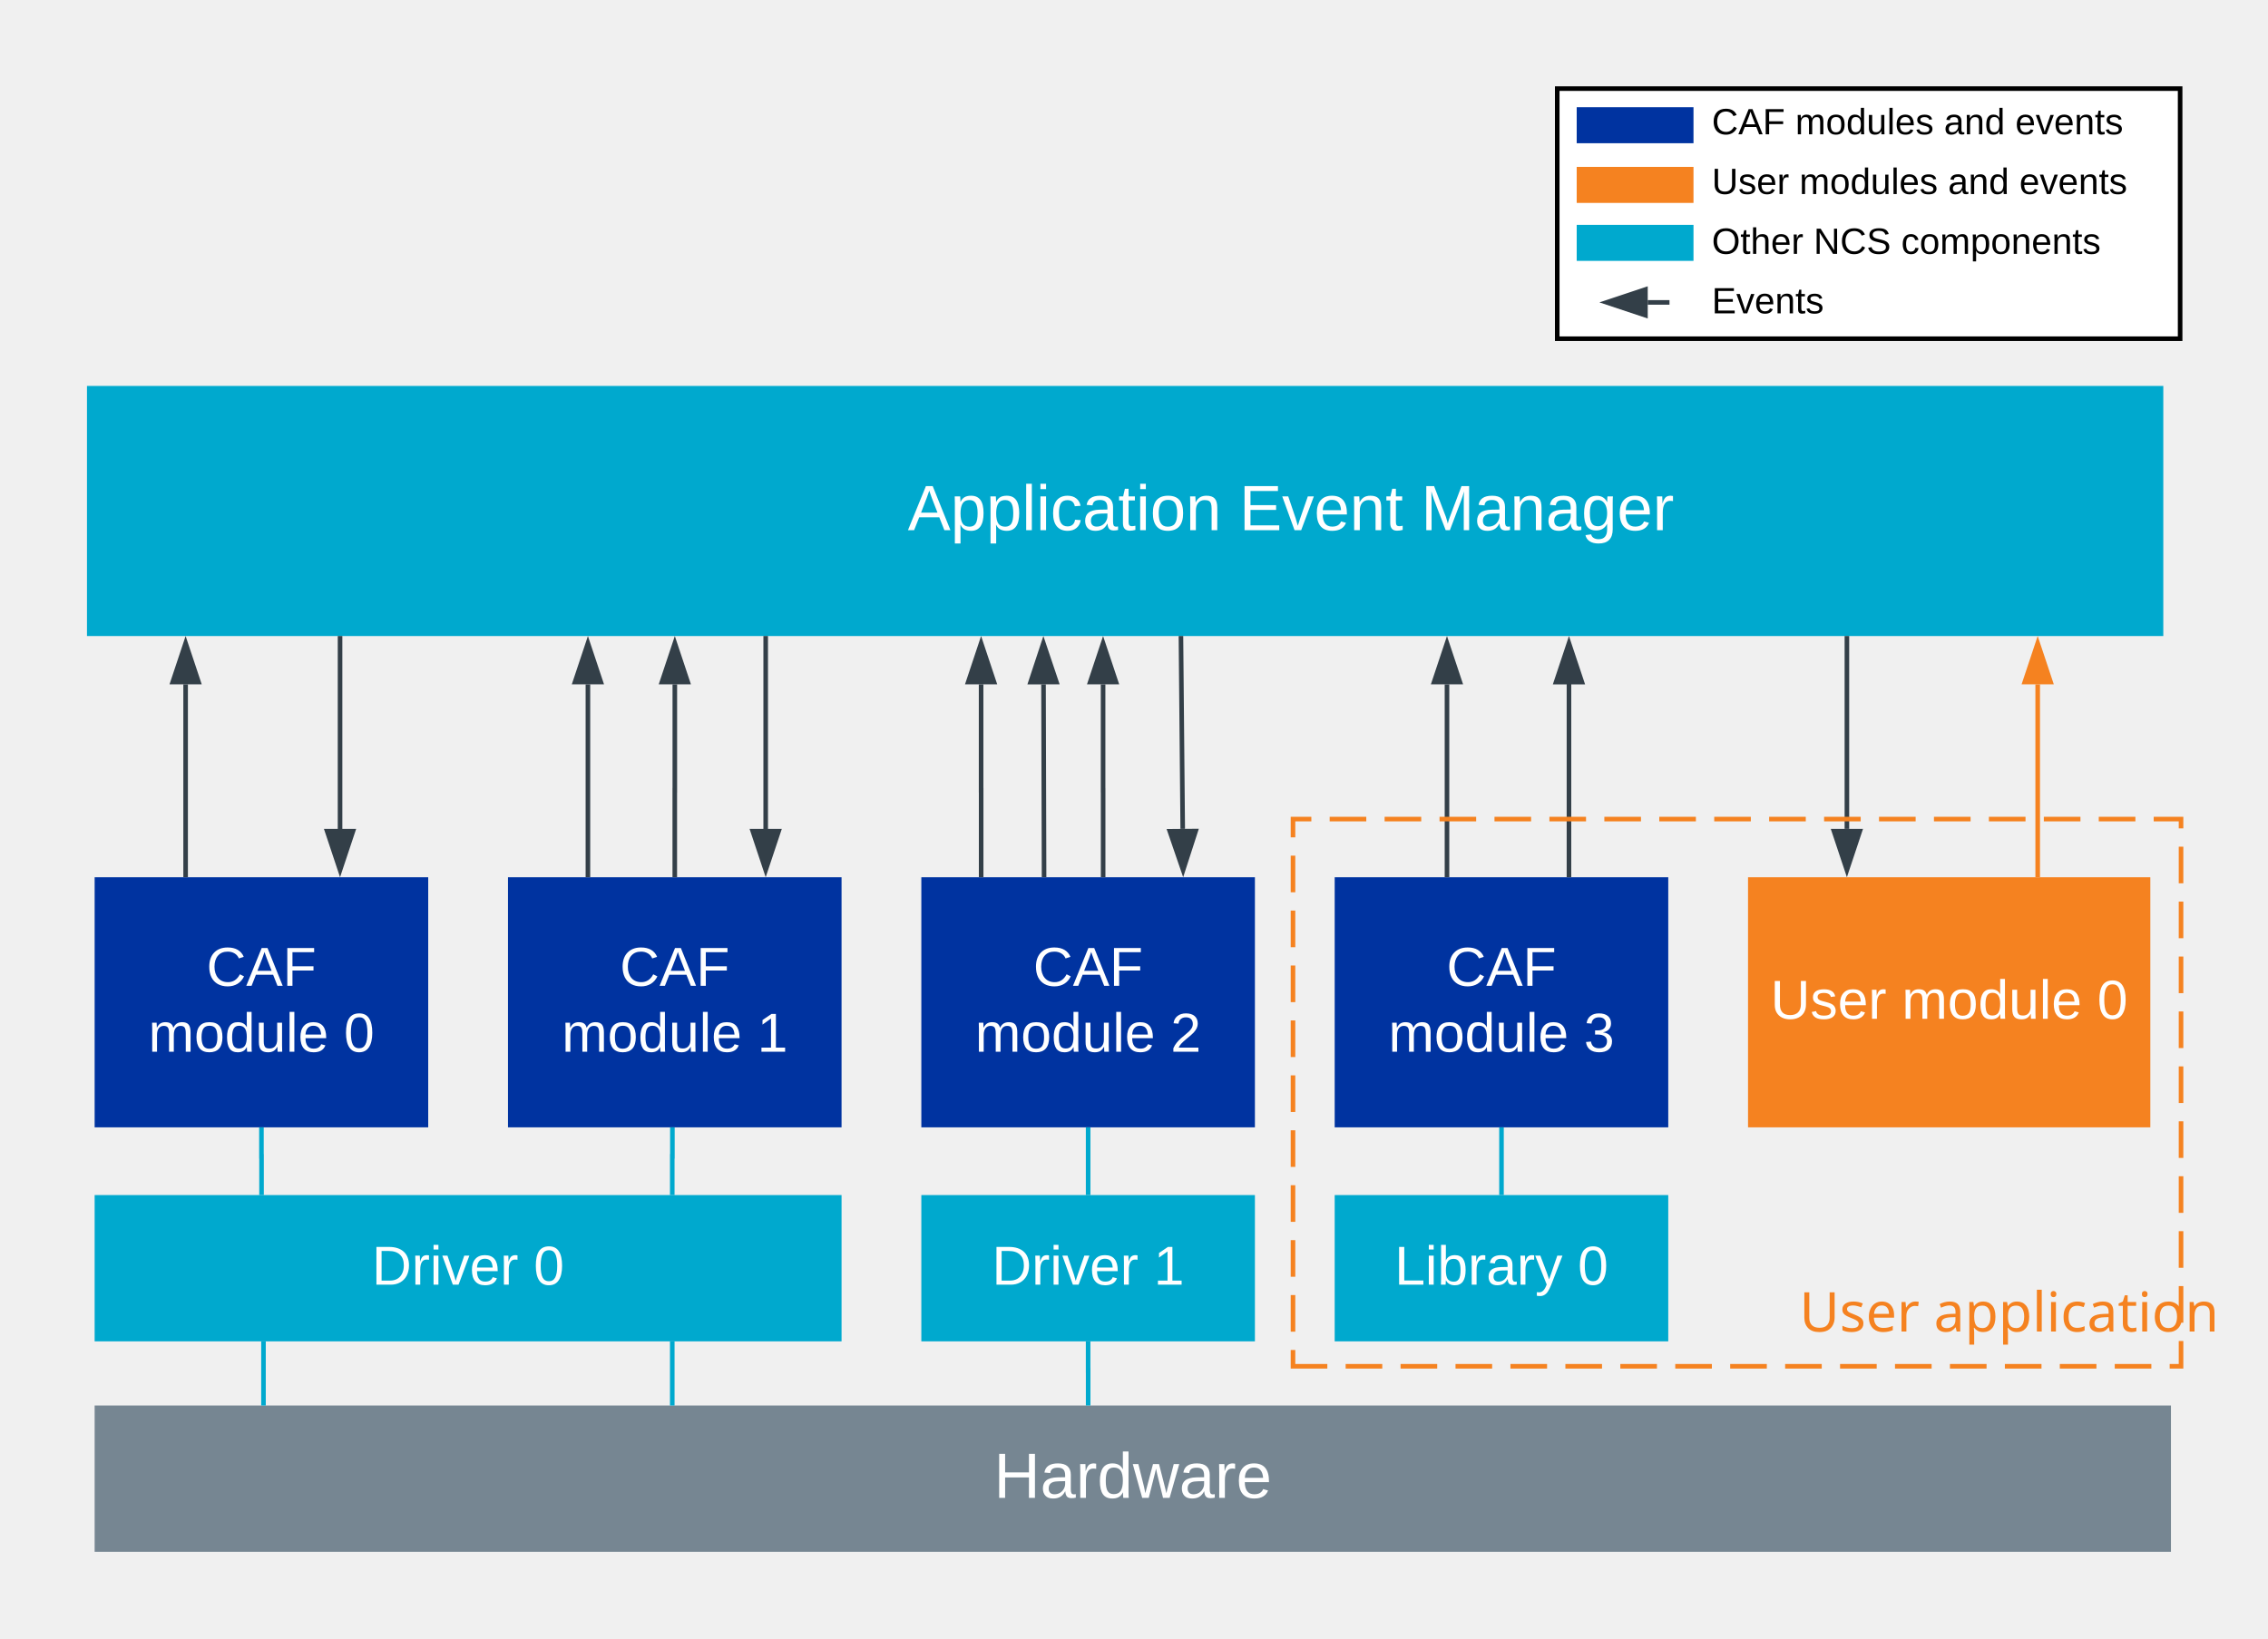
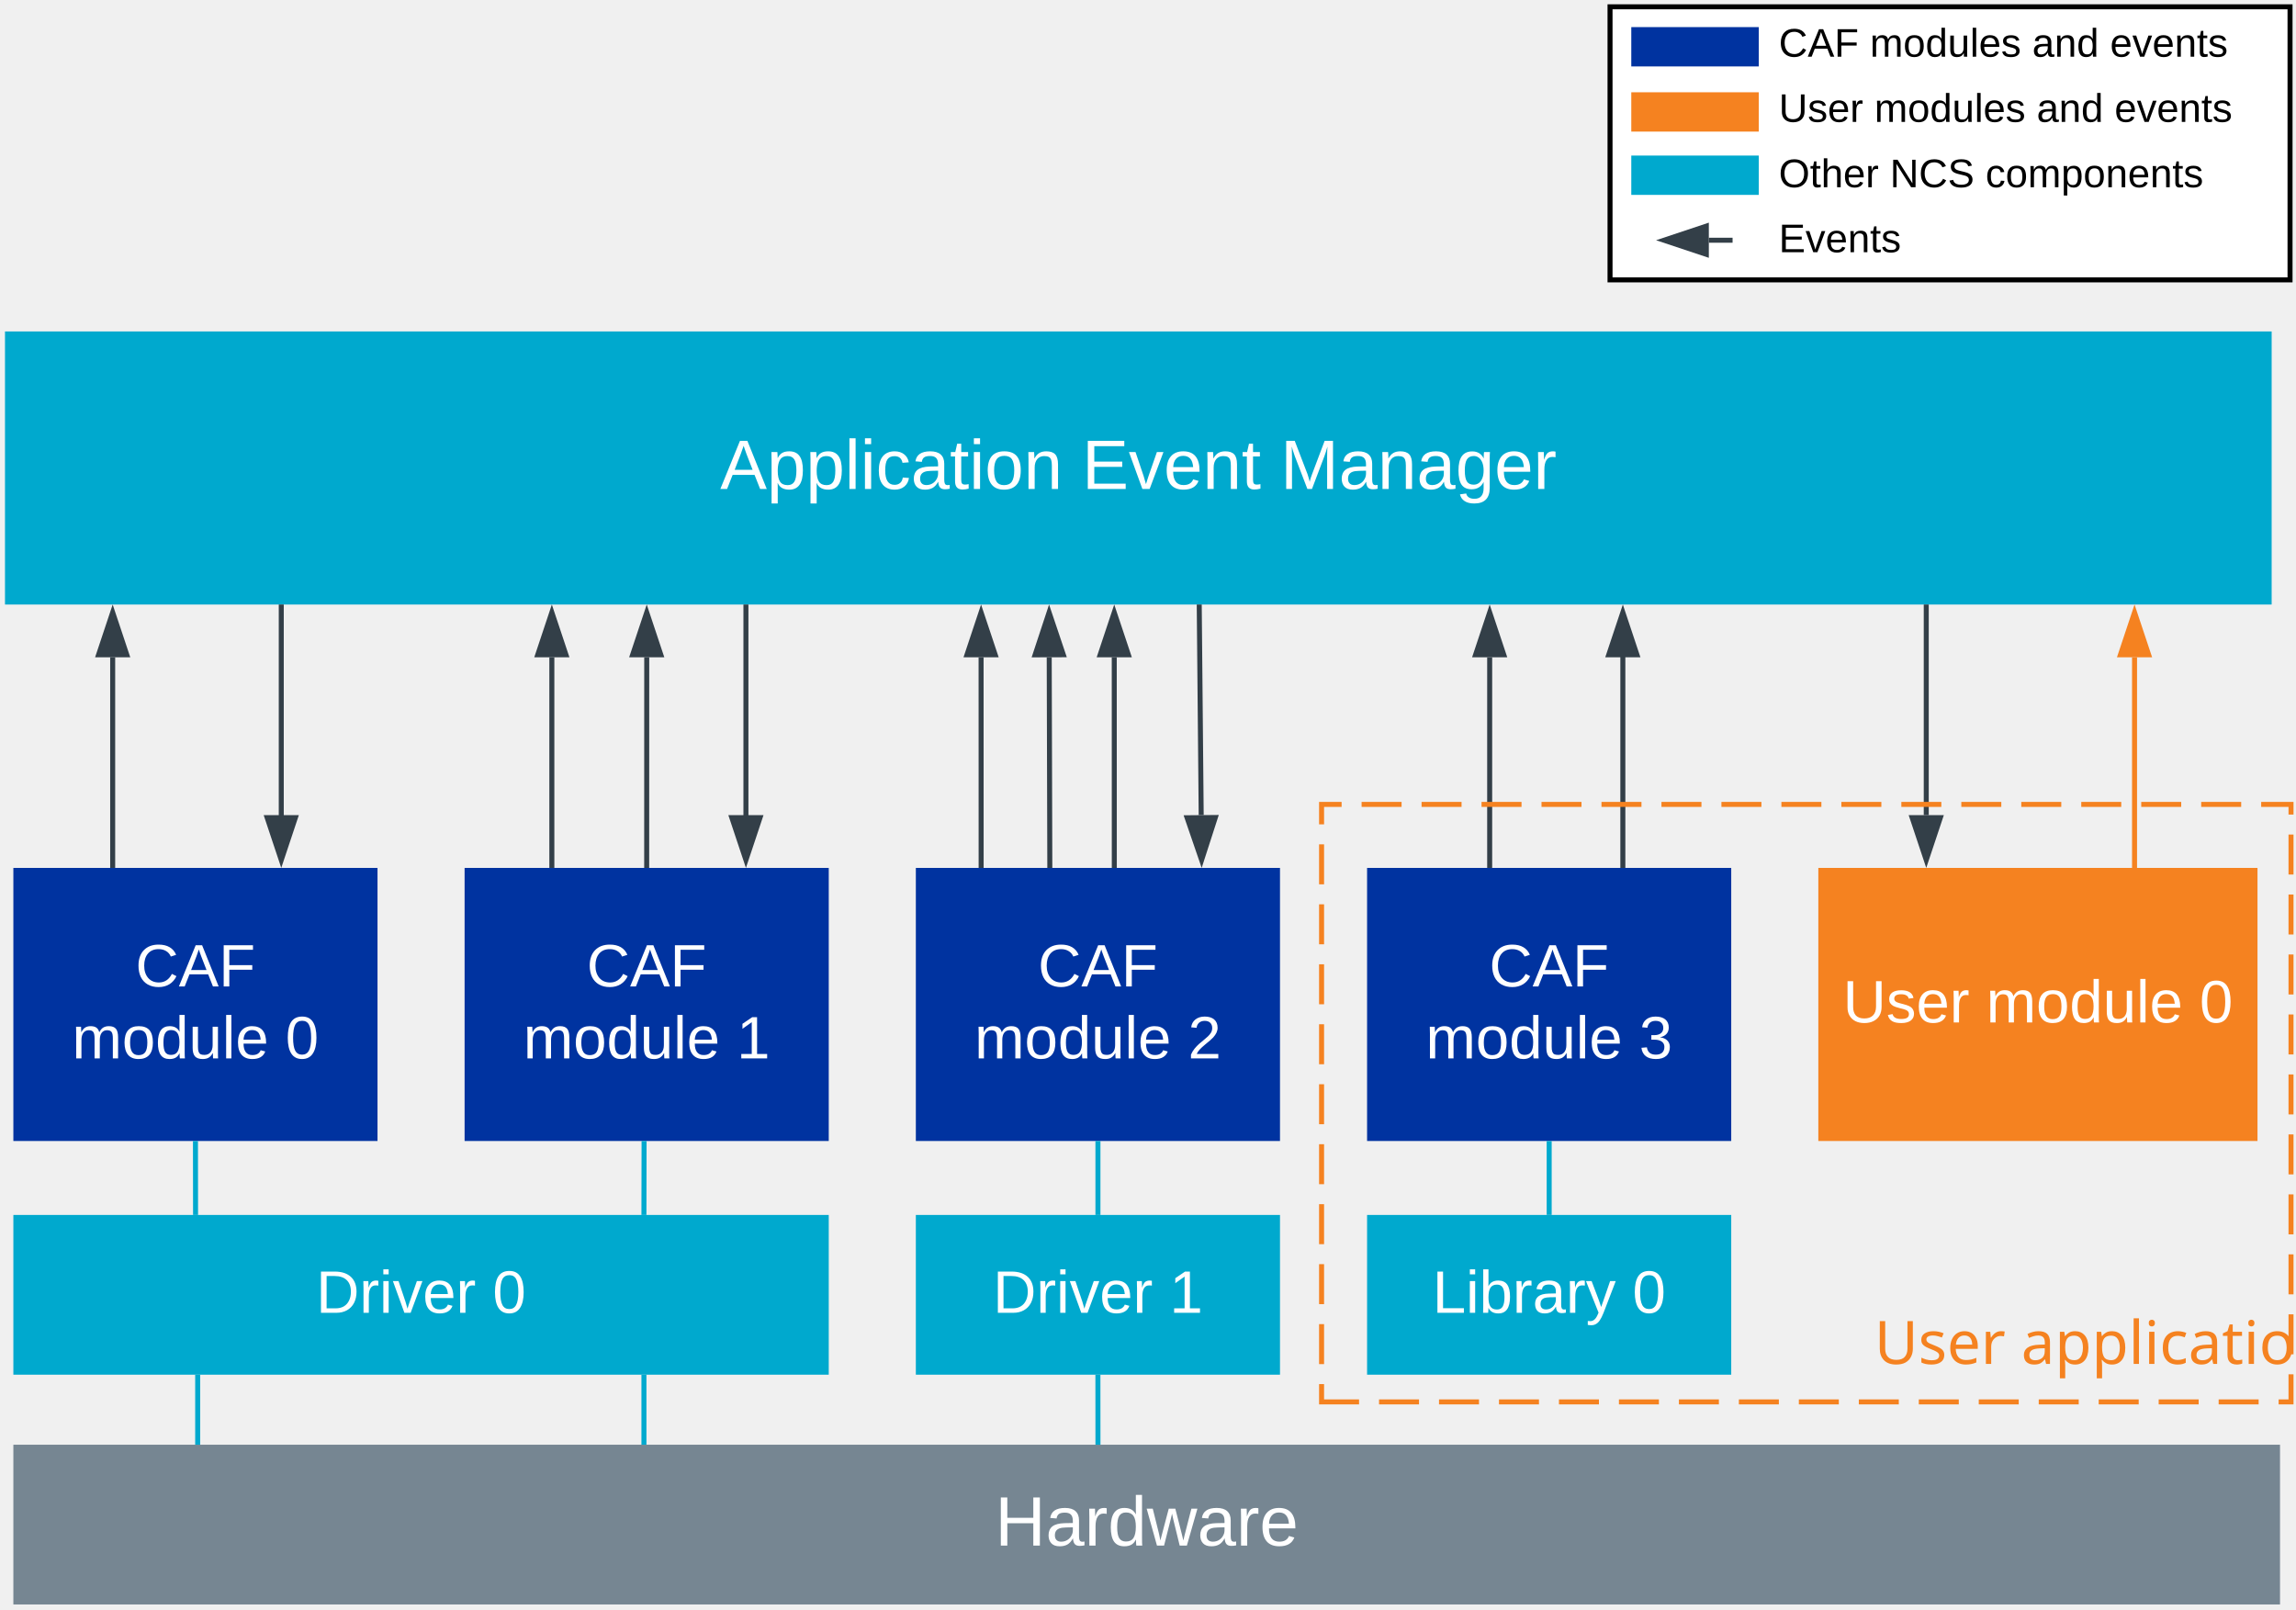
- <svg xmlns="http://www.w3.org/2000/svg" xmlns:xlink="http://www.w3.org/1999/xlink" width="6.881in" height="4.973in" viewBox="0 0 495.414 358.024" xml:space="preserve" color-interpolation-filters="sRGB" class="st20">
+ <svg xmlns="http://www.w3.org/2000/svg" xmlns:xlink="http://www.w3.org/1999/xlink" width="6.381in" height="4.473in" viewBox="0 0 459.414 322.024" xml:space="preserve" color-interpolation-filters="sRGB" class="st20">
  <style type="text/css">
	
		.st1 {fill:#00a9ce;stroke:none;stroke-width:1}
		.st2 {fill:#ffffff;font-family:Arial;font-size:1.167em}
		.st3 {fill:#0033a0;stroke:none;stroke-width:1}
		.st4 {fill:#feffff;font-family:Arial;font-size:1em}
		.st5 {font-size:1em}
		.st6 {fill:#ffffff;font-family:Arial;font-size:1em}
		.st7 {fill:#f58220;stroke:none;stroke-width:1}
		.st8 {fill:#768692;stroke:none;stroke-width:1}
		.st9 {marker-end:url(#mrkr13-33);stroke:#333f48;stroke-linecap:butt;stroke-width:1}
		.st10 {fill:#333f48;fill-opacity:1;stroke:#333f48;stroke-opacity:1;stroke-width:0.284}
		.st11 {marker-end:url(#mrkr13-59);stroke:#f58220;stroke-linecap:butt;stroke-width:1}
		.st12 {fill:#f58220;fill-opacity:1;stroke:#f58220;stroke-opacity:1;stroke-width:0.284}
		.st13 {stroke:#00a9ce;stroke-linecap:butt;stroke-width:1}
		.st14 {marker-start:url(#mrkr13-92);stroke:#333f48;stroke-linecap:butt;stroke-width:1}
		.st15 {fill:none;stroke:#f58220;stroke-dasharray:7,5;stroke-width:1}
		.st16 {fill:#f58220;font-family:Calibri;font-size:1em}
		.st17 {fill:#ffffff;stroke:#000000;stroke-width:1}
		.st18 {fill:none;stroke:none;stroke-width:1}
		.st19 {fill:#000000;font-family:Arial;font-size:0.667em}
		.st20 {fill:none;fill-rule:evenodd;font-size:12px;overflow:visible;stroke-linecap:square;stroke-miterlimit:3}
	
	</style>
  <defs id="Markers">
    <g id="lend13">
      <path d="M 3 1 L 0 0 L 3 -1 L 3 1 " style="stroke:none" />
    </g>
    <marker id="mrkr13-33" class="st10" refX="-10.56" orient="auto" markerUnits="strokeWidth" overflow="visible">
      <use xlink:href="#lend13" transform="scale(-3.52,-3.52) " />
    </marker>
    <marker id="mrkr13-59" class="st12" refX="-10.56" orient="auto" markerUnits="strokeWidth" overflow="visible">
      <use xlink:href="#lend13" transform="scale(-3.52,-3.52) " />
    </marker>
    <marker id="mrkr13-92" class="st10" refX="10.2" orient="auto" markerUnits="strokeWidth" overflow="visible">
      <use xlink:href="#lend13" transform="scale(3.52) " />
    </marker>
  </defs>
  <g>
-     <g id="shape6-1" transform="translate(19,-219.073)">
-       <rect x="0" y="303.383" width="453.543" height="54.64" class="st1" />
-       <text x="179.3" y="334.9" class="st2">Application Event Manager</text>
+     <g id="shape6-1" transform="translate(1,-201.073)">
+       <rect x="0" y="267.383" width="453.543" height="54.64" class="st1" />
+       <text x="143.11" y="298.9" class="st2">Application Event Manager</text>
    </g>
-     <g id="shape7-4" transform="translate(20.673,-111.733)">
-       <rect x="0" y="303.383" width="72.864" height="54.64" class="st3" />
-       <text x="24.43" y="327.1" class="st4">CAF <tspan x="11.75" dy="1.2em" class="st5">module 0</tspan>
+     <g id="shape7-4" transform="translate(2.67296,-93.7334)">
+       <rect x="0" y="267.383" width="72.864" height="54.64" class="st3" />
+       <text x="24.43" y="291.1" class="st4">CAF <tspan x="11.75" dy="1.2em" class="st5">module 0</tspan>
      </text>
    </g>
-     <g id="shape8-8" transform="translate(110.963,-111.733)">
-       <rect x="0" y="303.383" width="72.864" height="54.64" class="st3" />
-       <text x="24.43" y="327.1" class="st4">CAF <tspan x="11.75" dy="1.2em" class="st5">module 1</tspan>
+     <g id="shape8-8" transform="translate(92.9634,-93.7334)">
+       <rect x="0" y="267.383" width="72.864" height="54.64" class="st3" />
+       <text x="24.43" y="291.1" class="st4">CAF <tspan x="11.75" dy="1.2em" class="st5">module 1</tspan>
      </text>
    </g>
-     <g id="shape9-12" transform="translate(201.254,-111.733)">
-       <rect x="0" y="303.383" width="72.864" height="54.64" class="st3" />
-       <text x="24.43" y="327.1" class="st6">CAF <tspan x="11.75" dy="1.2em" class="st5">module 2</tspan>
+     <g id="shape9-12" transform="translate(183.254,-93.7334)">
+       <rect x="0" y="267.383" width="72.864" height="54.64" class="st3" />
+       <text x="24.43" y="291.1" class="st6">CAF <tspan x="11.75" dy="1.2em" class="st5">module 2</tspan>
      </text>
    </g>
-     <g id="shape10-16" transform="translate(381.835,-111.733)">
-       <rect x="0" y="303.383" width="87.874" height="54.64" class="st7" />
-       <text x="4.92" y="334.3" class="st6">User module 0</text>
+     <g id="shape10-16" transform="translate(363.835,-93.7334)">
+       <rect x="0" y="267.383" width="87.874" height="54.64" class="st7" />
+       <text x="4.92" y="298.3" class="st6">User module 0</text>
    </g>
-     <g id="shape11-19" transform="translate(20.673,-64.9757)">
-       <rect x="0" y="326.061" width="163.155" height="31.963" class="st1" />
-       <text x="60.57" y="345.64" class="st6">Driver 0</text>
+     <g id="shape11-19" transform="translate(2.67296,-46.9757)">
+       <rect x="0" y="290.061" width="163.155" height="31.963" class="st1" />
+       <text x="60.57" y="309.64" class="st6">Driver 0</text>
    </g>
-     <g id="shape12-22" transform="translate(201.254,-64.9757)">
-       <rect x="0" y="326.061" width="72.864" height="31.963" class="st1" />
-       <text x="15.43" y="345.64" class="st6">Driver 1</text>
+     <g id="shape12-22" transform="translate(183.254,-46.9757)">
+       <rect x="0" y="290.061" width="72.864" height="31.963" class="st1" />
+       <text x="15.43" y="309.64" class="st6">Driver 1</text>
    </g>
-     <g id="shape13-25" transform="translate(20.673,-19)">
-       <rect x="0" y="326.061" width="453.543" height="31.963" class="st8" />
-       <text x="196.43" y="346.24" class="st2">Hardware</text>
+     <g id="shape13-25" transform="translate(2.67296,-1)">
+       <rect x="0" y="290.061" width="453.543" height="31.963" class="st8" />
+       <text x="196.43" y="310.24" class="st2">Hardware</text>
    </g>
-     <g id="shape24-28" transform="translate(221.399,-166.374)">
-       <path d="M-7.08 358.02 L-7.08 339.02 L-7.09 339.02 L-7.09 315.88" class="st9" />
+     <g id="shape24-28" transform="translate(203.399,-148.374)">
+       <path d="M-7.08 322.02 L-7.09 279.88" class="st9" />
    </g>
-     <g id="shape25-34" transform="translate(235.072,-166.374)">
-       <path d="M-7.01 358.02 L-7.13 315.88" class="st9" />
+     <g id="shape25-34" transform="translate(217.072,-148.374)">
+       <path d="M-7.01 322.02 L-7.13 279.88" class="st9" />
    </g>
-     <g id="shape26-39" transform="translate(248.045,-166.374)">
-       <path d="M-7.08 358.02 L-7.08 339.02 L-7.09 339.02 L-7.09 315.88" class="st9" />
+     <g id="shape26-39" transform="translate(230.045,-148.374)">
+       <path d="M-7.08 322.02 L-7.09 279.88" class="st9" />
    </g>
-     <g id="shape27-44" transform="translate(251.12,-219.073)">
-       <path d="M6.84 358.02 L7.23 400.16" class="st9" />
+     <g id="shape27-44" transform="translate(233.12,-201.073)">
+       <path d="M6.84 322.02 L7.23 364.16" class="st9" />
    </g>
-     <g id="shape28-49" transform="translate(396.34,-219.073)">
-       <path d="M7.09 358.02 L7.09 400.16" class="st9" />
+     <g id="shape28-49" transform="translate(378.34,-201.073)">
+       <path d="M7.09 322.02 L7.09 364.16" class="st9" />
    </g>
-     <g id="shape29-54" transform="translate(438.017,-166.374)">
-       <path d="M7.09 358.02 L7.09 315.88" class="st11" />
+     <g id="shape29-54" transform="translate(420.017,-148.374)">
+       <path d="M7.09 322.02 L7.09 279.88" class="st11" />
    </g>
-     <g id="shape32-60" transform="translate(153.945,-111.733)">
-       <path d="M-7.07 358.02 L-7.07 364.36 L-7.1 364.36 L-7.1 372.82" class="st13" />
+     <g id="shape32-60" transform="translate(135.945,-93.7334)">
+       <path d="M-7.07 322.02 L-7.1 336.82" class="st13" />
    </g>
-     <g id="shape33-63" transform="translate(230.599,-111.733)">
-       <path d="M7.09 358.02 L7.09 372.82" class="st13" />
+     <g id="shape33-63" transform="translate(212.599,-93.7334)">
+       <path d="M7.09 322.02 L7.09 336.82" class="st13" />
    </g>
-     <g id="shape39-66" transform="translate(50.0289,-111.733)">
-       <path d="M7.08 358.02 L7.08 364.36 L7.1 364.36 L7.1 372.82" class="st13" />
+     <g id="shape39-66" transform="translate(32.0289,-93.7334)">
+       <path d="M7.08 322.02 L7.1 336.82" class="st13" />
    </g>
-     <g id="shape45-69" transform="translate(291.544,-111.733)">
-       <rect x="0" y="303.383" width="72.864" height="54.64" class="st3" />
-       <text x="24.43" y="327.1" class="st6">CAF <tspan x="11.75" dy="1.2em" class="st5">module 3</tspan>
+     <g id="shape45-69" transform="translate(273.544,-93.7334)">
+       <rect x="0" y="267.383" width="72.864" height="54.64" class="st3" />
+       <text x="24.43" y="291.1" class="st6">CAF <tspan x="11.75" dy="1.2em" class="st5">module 3</tspan>
      </text>
    </g>
-     <g id="shape48-73" transform="translate(50.4646,-65.056)">
-       <path d="M7.09 358.1 L7.09 372.12" class="st13" />
+     <g id="shape48-73" transform="translate(32.4646,-47.056)">
+       <path d="M7.09 322.1 L7.09 336.12" class="st13" />
    </g>
-     <g id="shape50-76" transform="translate(139.756,-65.056)">
-       <path d="M7.09 358.1 L7.09 372.12" class="st13" />
+     <g id="shape50-76" transform="translate(121.756,-47.056)">
+       <path d="M7.09 322.1 L7.09 336.12" class="st13" />
    </g>
-     <g id="shape54-79" transform="translate(230.603,-65.056)">
-       <path d="M7.08 358.1 L7.08 364.44 L7.09 364.44 L7.09 372.12" class="st13" />
+     <g id="shape54-79" transform="translate(212.603,-47.056)">
+       <path d="M7.08 322.1 L7.09 336.12" class="st13" />
    </g>
-     <g id="shape57-82" transform="translate(140.316,-166.374)">
-       <path d="M7.08 358.02 L7.08 339.02 L7.09 339.02 L7.09 315.88" class="st9" />
+     <g id="shape57-82" transform="translate(122.316,-148.374)">
+       <path d="M7.08 322.02 L7.09 279.88" class="st9" />
    </g>
-     <g id="shape58-87" transform="translate(160.165,-166.374)">
-       <path d="M7.09 347.82 L7.09 347.46 L7.09 305.32" class="st14" />
+     <g id="shape58-87" transform="translate(142.165,-148.374)">
+       <path d="M7.09 311.82 L7.09 311.46 L7.09 269.32" class="st14" />
    </g>
-     <g id="shape59-93" transform="translate(121.331,-166.374)">
-       <path d="M7.09 358.02 L7.09 315.88" class="st9" />
+     <g id="shape59-93" transform="translate(103.331,-148.374)">
+       <path d="M7.09 322.02 L7.09 279.88" class="st9" />
    </g>
-     <g id="shape60-98" transform="translate(308.984,-166.374)">
-       <path d="M7.09 358.02 L7.09 315.88" class="st9" />
+     <g id="shape60-98" transform="translate(290.984,-148.374)">
+       <path d="M7.09 322.02 L7.09 279.88" class="st9" />
    </g>
-     <g id="shape61-103" transform="translate(335.63,-219.073)">
-       <path d="M7.09 368.22 L7.09 368.58 L7.09 410.72" class="st14" />
+     <g id="shape61-103" transform="translate(317.63,-201.073)">
+       <path d="M7.09 332.22 L7.09 332.58 L7.09 374.72" class="st14" />
    </g>
-     <g id="shape62-108" transform="translate(67.189,-166.374)">
-       <path d="M7.09 347.82 L7.09 347.46 L7.09 305.32" class="st14" />
+     <g id="shape62-108" transform="translate(49.189,-148.374)">
+       <path d="M7.09 311.82 L7.09 311.46 L7.09 269.32" class="st14" />
    </g>
-     <g id="shape63-113" transform="translate(33.4567,-166.374)">
-       <path d="M7.09 358.02 L7.09 315.88" class="st9" />
+     <g id="shape63-113" transform="translate(15.4567,-148.374)">
+       <path d="M7.09 322.02 L7.09 279.88" class="st9" />
    </g>
-     <g id="shape71-118" transform="translate(282.437,-59.5276)">
-       <path d="M0 358.02 L193.98 358.02 L193.98 238.47 L0 238.47 L0 358.02 Z" class="st15" />
-       <text x="110.62" y="350.42" class="st16">User application</text>
+     <g id="shape71-118" transform="translate(264.437,-41.5276)">
+       <path d="M0 322.02 L193.98 322.02 L193.98 202.47 L0 202.47 L0 322.02 Z" class="st15" />
+       <text x="110.62" y="314.42" class="st16">User application</text>
    </g>
-     <g id="shape72-121" transform="translate(291.544,-64.9757)">
-       <rect x="0" y="326.061" width="72.864" height="31.963" class="st1" />
-       <text x="13.09" y="345.64" class="st6">Library 0</text>
+     <g id="shape72-121" transform="translate(273.544,-46.9757)">
+       <rect x="0" y="290.061" width="72.864" height="31.963" class="st1" />
+       <text x="13.09" y="309.64" class="st6">Library 0</text>
    </g>
-     <g id="shape73-124" transform="translate(320.89,-96.9387)">
-       <path d="M7.09 358.02 L7.09 343.23" class="st13" />
+     <g id="shape73-124" transform="translate(302.89,-78.9387)">
+       <path d="M7.09 322.02 L7.09 307.23" class="st13" />
    </g>
-     <g id="shape74-127" transform="translate(340.157,-284.032)">
-       <rect x="0" y="303.383" width="136.063" height="54.64" class="st17" />
+     <g id="shape74-127" transform="translate(322.157,-266.032)">
+       <rect x="0" y="267.383" width="136.063" height="54.64" class="st17" />
    </g>
-     <g id="shape75-129" transform="translate(344.409,-313.702)">
-       <rect x="0" y="350.155" width="25.512" height="7.869" class="st7" />
+     <g id="shape75-129" transform="translate(326.409,-295.702)">
+       <rect x="0" y="314.155" width="25.512" height="7.869" class="st7" />
    </g>
-     <g id="shape76-131" transform="translate(344.409,-301.039)">
-       <rect x="0" y="350.155" width="25.512" height="7.869" class="st1" />
+     <g id="shape76-131" transform="translate(326.409,-283.039)">
+       <rect x="0" y="314.155" width="25.512" height="7.869" class="st1" />
    </g>
-     <g id="shape79-133" transform="translate(369.921,-297.037)">
-       <rect x="0" y="342.15" width="106.299" height="15.874" class="st18" />
-       <text x="4" y="352.49" class="st19">Other NCS components</text>
+     <g id="shape79-133" transform="translate(351.921,-279.037)">
+       <rect x="0" y="306.15" width="106.299" height="15.874" class="st18" />
+       <text x="4" y="316.49" class="st19">Other NCS components</text>
    </g>
-     <g id="shape82-136" transform="translate(364.677,-284.882)">
-       <path d="M0 350.94 L-4.75 350.94" class="st9" />
+     <g id="shape82-136" transform="translate(346.677,-266.882)">
+       <path d="M0 314.94 L-4.75 314.94" class="st9" />
    </g>
-     <g id="shape83-141" transform="translate(369.921,-310.11)">
-       <rect x="0" y="342.15" width="106.299" height="15.874" class="st18" />
-       <text x="4" y="352.49" class="st19">User modules and events</text>
+     <g id="shape83-141" transform="translate(351.921,-292.11)">
+       <rect x="0" y="306.15" width="106.299" height="15.874" class="st18" />
+       <text x="4" y="316.49" class="st19">User modules and events</text>
    </g>
-     <g id="shape84-144" transform="translate(369.921,-284.032)">
-       <rect x="0" y="342.15" width="106.299" height="15.874" class="st18" />
-       <text x="4" y="352.49" class="st19">Events</text>
+     <g id="shape84-144" transform="translate(351.921,-266.032)">
+       <rect x="0" y="306.15" width="106.299" height="15.874" class="st18" />
+       <text x="4" y="316.49" class="st19">Events</text>
    </g>
-     <g id="shape86-147" transform="translate(344.409,-326.741)">
-       <rect x="0" y="350.155" width="25.512" height="7.869" class="st3" />
+     <g id="shape86-147" transform="translate(326.409,-308.741)">
+       <rect x="0" y="314.155" width="25.512" height="7.869" class="st3" />
    </g>
-     <g id="shape87-149" transform="translate(369.921,-323.15)">
-       <rect x="0" y="342.15" width="106.299" height="15.874" class="st18" />
-       <text x="4" y="352.49" class="st19">CAF modules and events</text>
+     <g id="shape87-149" transform="translate(351.921,-305.15)">
+       <rect x="0" y="306.15" width="106.299" height="15.874" class="st18" />
+       <text x="4" y="316.49" class="st19">CAF modules and events</text>
    </g>
  </g>
</svg>
